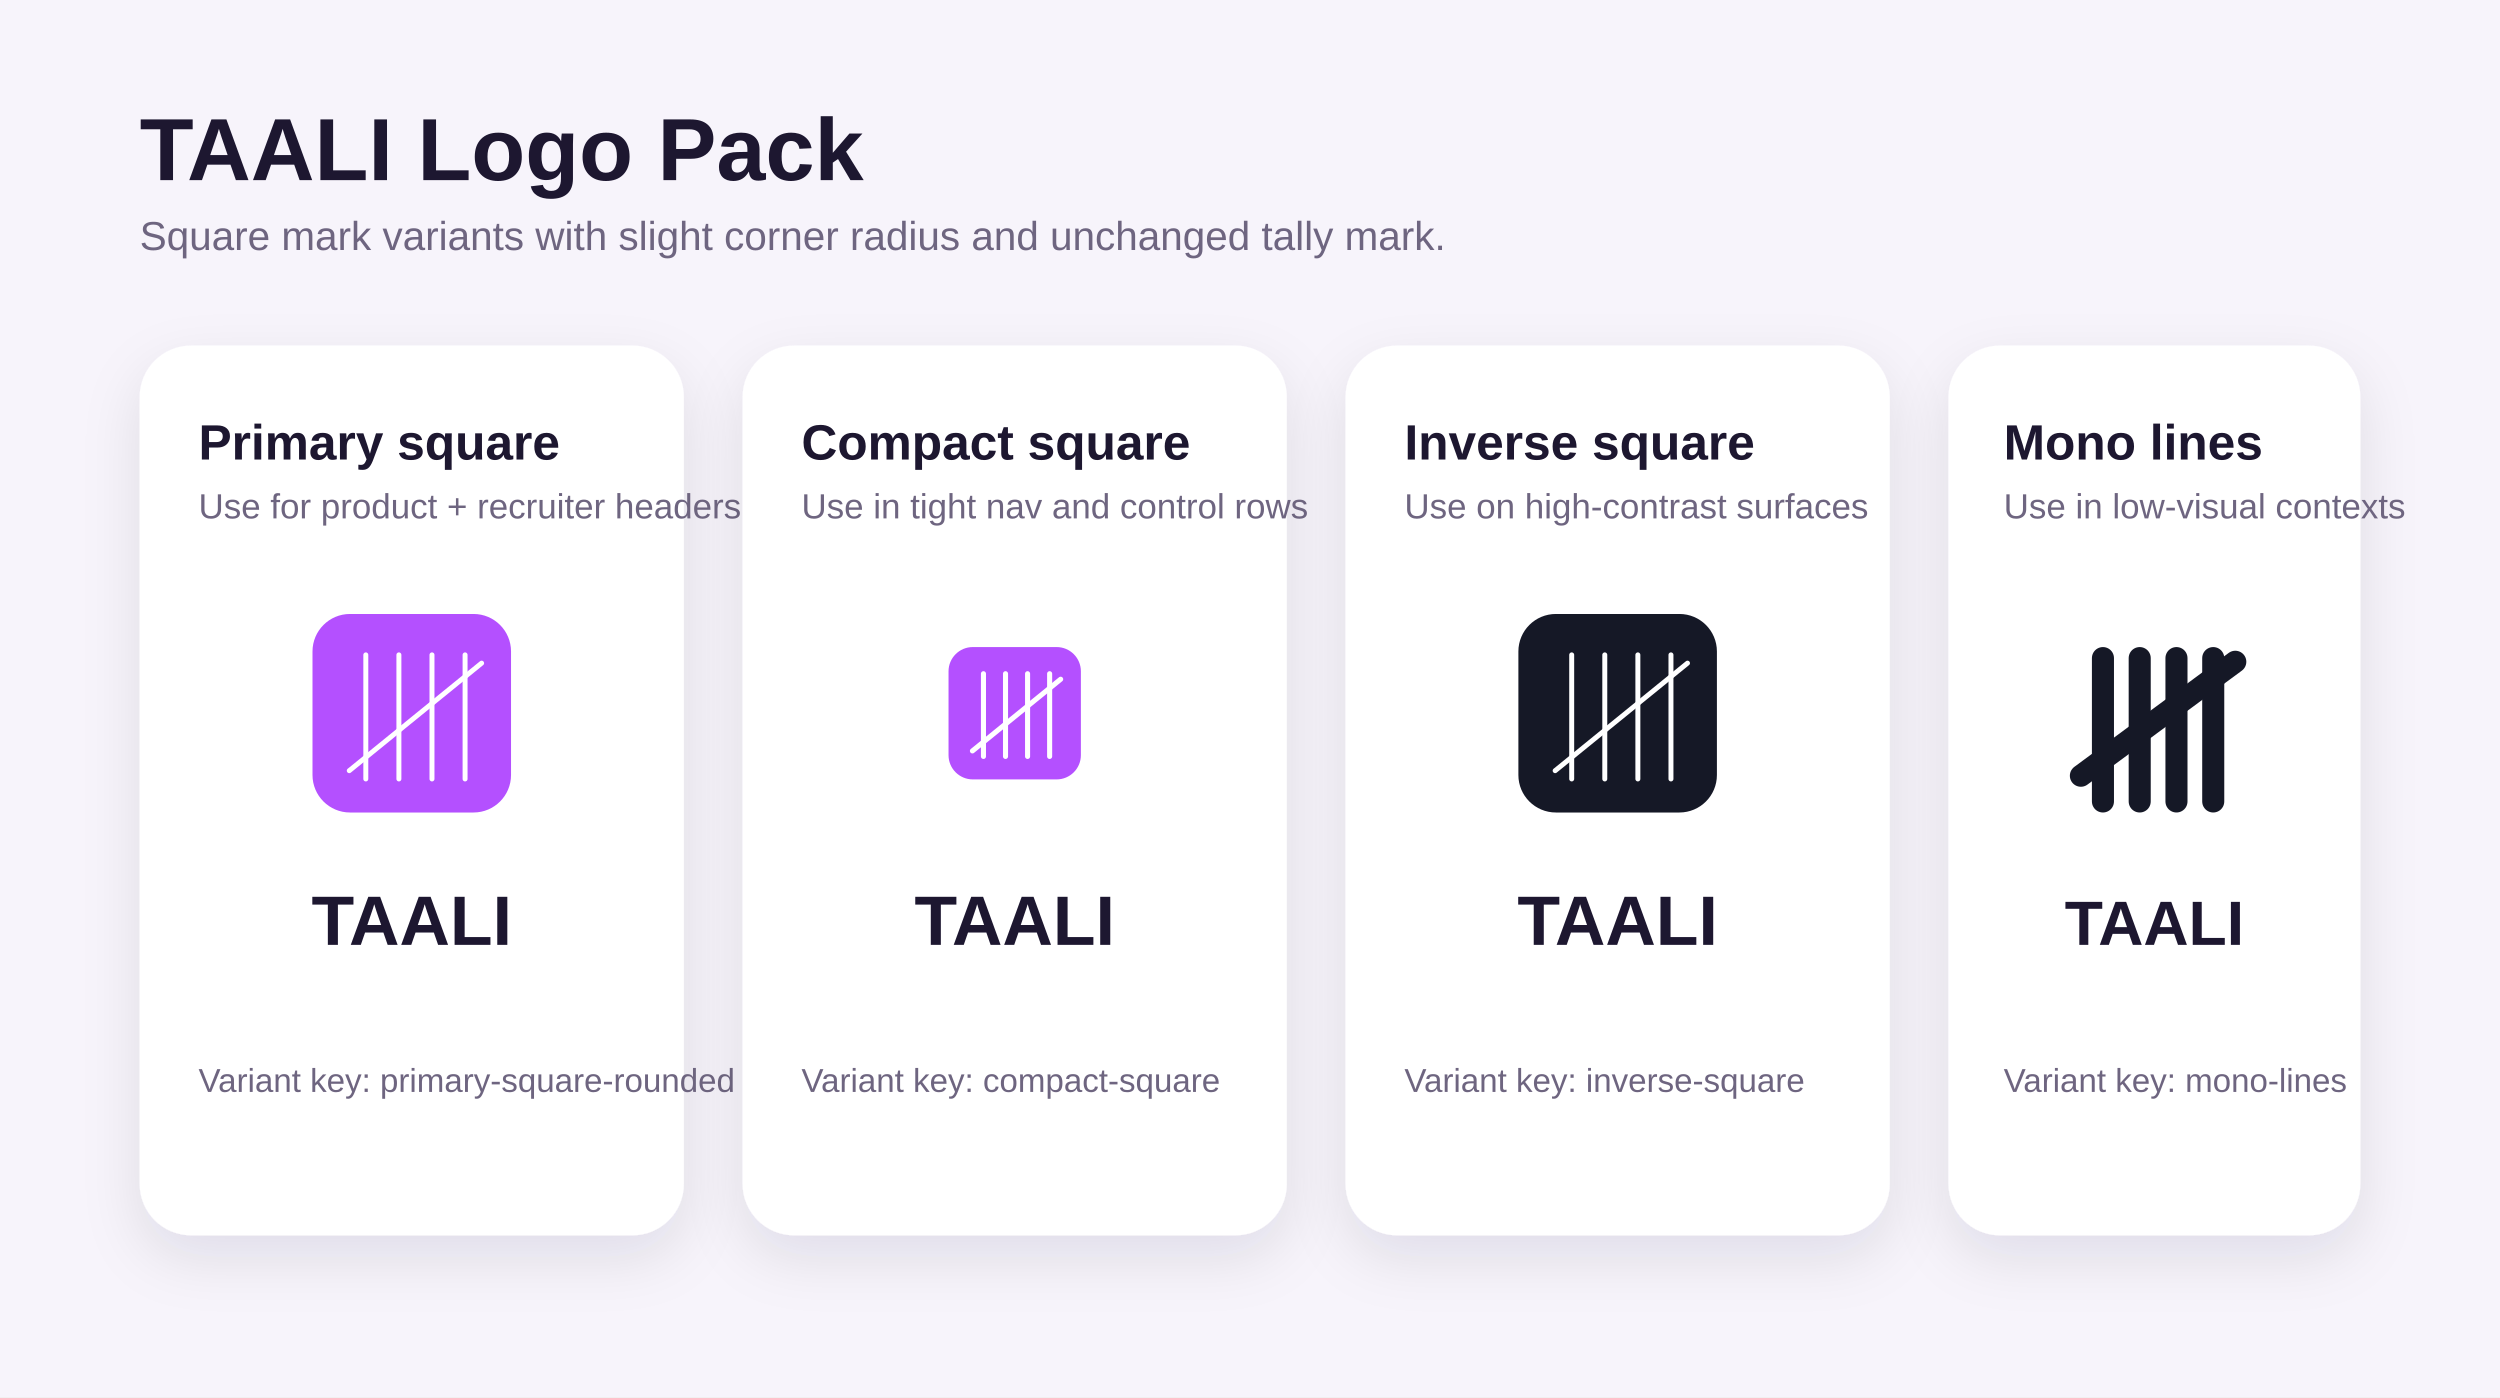
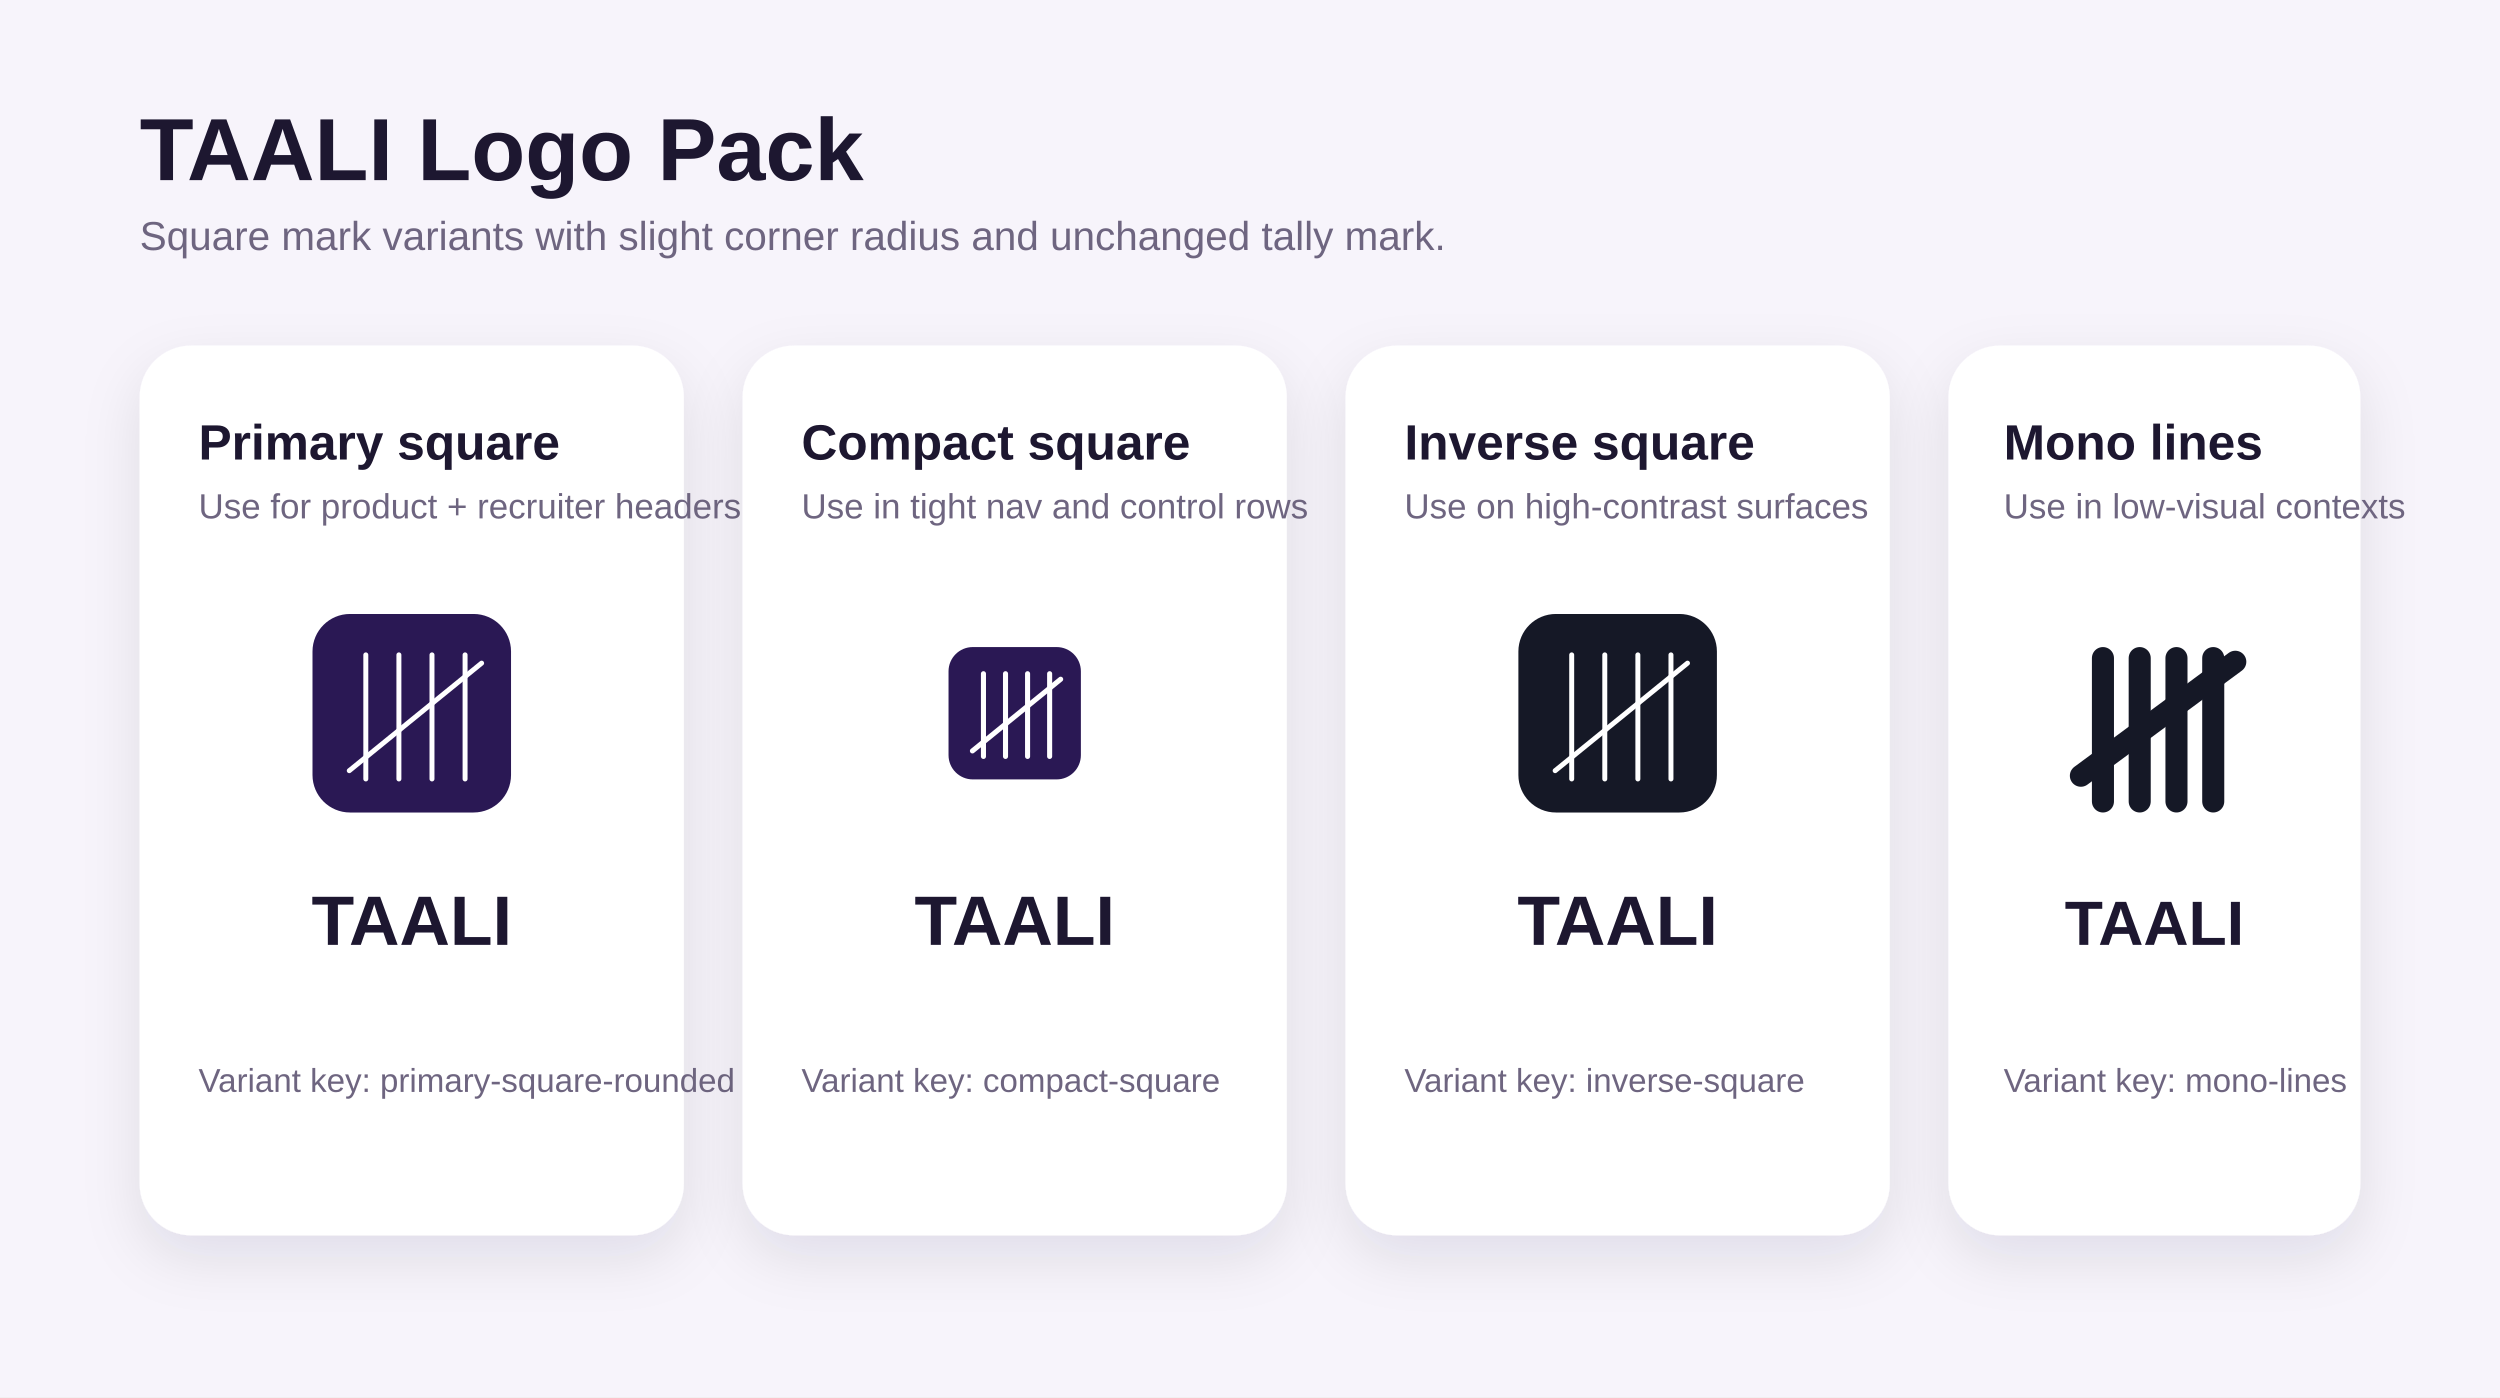
<svg xmlns="http://www.w3.org/2000/svg" viewBox="0 0 1360 760">
  <defs>
    <filter id="shadow" x="-20%" y="-20%" width="140%" height="140%">
      <feDropShadow dx="0" dy="12" stdDeviation="16" flood-color="#201535" flood-opacity="0.10" />
    </filter>
  </defs>
  <rect width="1360" height="760" fill="#F7F4FB" />
  <text x="76" y="98" fill="#1D1730" font-family="Arial, sans-serif" font-size="48" font-weight="700">TAALI Logo Pack</text>
  <text x="76" y="136" fill="#6E6580" font-family="Arial, sans-serif" font-size="22">Square mark variants with slight corner radius and unchanged tally mark.</text>
  <g transform="translate(76 188)">
    <rect width="296" height="484" rx="28" fill="#FFFFFF" filter="url(#shadow)" />
    <text x="32" y="62" fill="#1D1730" font-family="Arial, sans-serif" font-size="27" font-weight="700">Primary square</text>
    <text x="32" y="94" fill="#6E6580" font-family="Arial, sans-serif" font-size="19">Use for product + recruiter headers</text>
-     <rect x="94" y="146" width="108" height="108" rx="20.4" fill="#B450FF" />
+     <rect x="94" y="146" width="108" height="108" rx="20.4" fill="#2A1854" />
    <g transform="translate(96 148) scale(4.5)" stroke="#FFFFFF" stroke-width="0.6" stroke-linecap="round">
      <line x1="6" y1="4.5" x2="6" y2="19.5" />
      <line x1="10" y1="4.5" x2="10" y2="19.5" />
      <line x1="14" y1="4.5" x2="14" y2="19.5" />
      <line x1="18" y1="4.5" x2="18" y2="19.5" />
      <line x1="4" y1="18.5" x2="20" y2="5.5" />
    </g>
    <text x="148" y="326" text-anchor="middle" fill="#1D1730" font-family="Arial, sans-serif" font-size="38" font-weight="700">TAALI</text>
    <text x="32" y="406" fill="#6E6580" font-family="Arial, sans-serif" font-size="18">Variant key: primary-square-rounded</text>
  </g>
  <g transform="translate(404 188)">
    <rect width="296" height="484" rx="28" fill="#FFFFFF" filter="url(#shadow)" />
    <text x="32" y="62" fill="#1D1730" font-family="Arial, sans-serif" font-size="27" font-weight="700">Compact square</text>
    <text x="32" y="94" fill="#6E6580" font-family="Arial, sans-serif" font-size="19">Use in tight nav and control rows</text>
-     <rect x="112" y="164" width="72" height="72" rx="13.2" fill="#B450FF" />
+     <rect x="112" y="164" width="72" height="72" rx="13.2" fill="#2A1854" />
    <g transform="translate(113 165) scale(3)" stroke="#FFFFFF" stroke-width="0.92" stroke-linecap="round">
      <line x1="6" y1="4.5" x2="6" y2="19.5" />
      <line x1="10" y1="4.5" x2="10" y2="19.5" />
      <line x1="14" y1="4.5" x2="14" y2="19.5" />
      <line x1="18" y1="4.5" x2="18" y2="19.5" />
      <line x1="4" y1="18.5" x2="20" y2="5.5" />
    </g>
    <text x="148" y="326" text-anchor="middle" fill="#1D1730" font-family="Arial, sans-serif" font-size="38" font-weight="700">TAALI</text>
    <text x="32" y="406" fill="#6E6580" font-family="Arial, sans-serif" font-size="18">Variant key: compact-square</text>
  </g>
  <g transform="translate(732 188)">
    <rect width="296" height="484" rx="28" fill="#FFFFFF" filter="url(#shadow)" />
    <text x="32" y="62" fill="#1D1730" font-family="Arial, sans-serif" font-size="27" font-weight="700">Inverse square</text>
    <text x="32" y="94" fill="#6E6580" font-family="Arial, sans-serif" font-size="19">Use on high-contrast surfaces</text>
    <rect x="94" y="146" width="108" height="108" rx="20.4" fill="#151826" />
    <g transform="translate(96 148) scale(4.5)" stroke="#FFFFFF" stroke-width="0.6" stroke-linecap="round">
      <line x1="6" y1="4.5" x2="6" y2="19.5" />
      <line x1="10" y1="4.5" x2="10" y2="19.5" />
      <line x1="14" y1="4.5" x2="14" y2="19.5" />
      <line x1="18" y1="4.5" x2="18" y2="19.5" />
      <line x1="4" y1="18.5" x2="20" y2="5.5" />
    </g>
    <text x="148" y="326" text-anchor="middle" fill="#1D1730" font-family="Arial, sans-serif" font-size="38" font-weight="700">TAALI</text>
    <text x="32" y="406" fill="#6E6580" font-family="Arial, sans-serif" font-size="18">Variant key: inverse-square</text>
  </g>
  <g transform="translate(1060 188)">
    <rect width="224" height="484" rx="28" fill="#FFFFFF" filter="url(#shadow)" />
    <text x="30" y="62" fill="#1D1730" font-family="Arial, sans-serif" font-size="27" font-weight="700">Mono lines</text>
    <text x="30" y="94" fill="#6E6580" font-family="Arial, sans-serif" font-size="19">Use in low-visual contexts</text>
    <g transform="translate(66 162)" stroke="#151826" stroke-width="12" stroke-linecap="round">
      <line x1="18" y1="8" x2="18" y2="86" />
      <line x1="38" y1="8" x2="38" y2="86" />
      <line x1="58" y1="8" x2="58" y2="86" />
      <line x1="78" y1="8" x2="78" y2="86" />
      <line x1="6" y1="72" x2="90" y2="10" />
    </g>
    <text x="112" y="326" text-anchor="middle" fill="#1D1730" font-family="Arial, sans-serif" font-size="34" font-weight="700">TAALI</text>
    <text x="30" y="406" fill="#6E6580" font-family="Arial, sans-serif" font-size="18">Variant key: mono-lines</text>
  </g>
</svg>
